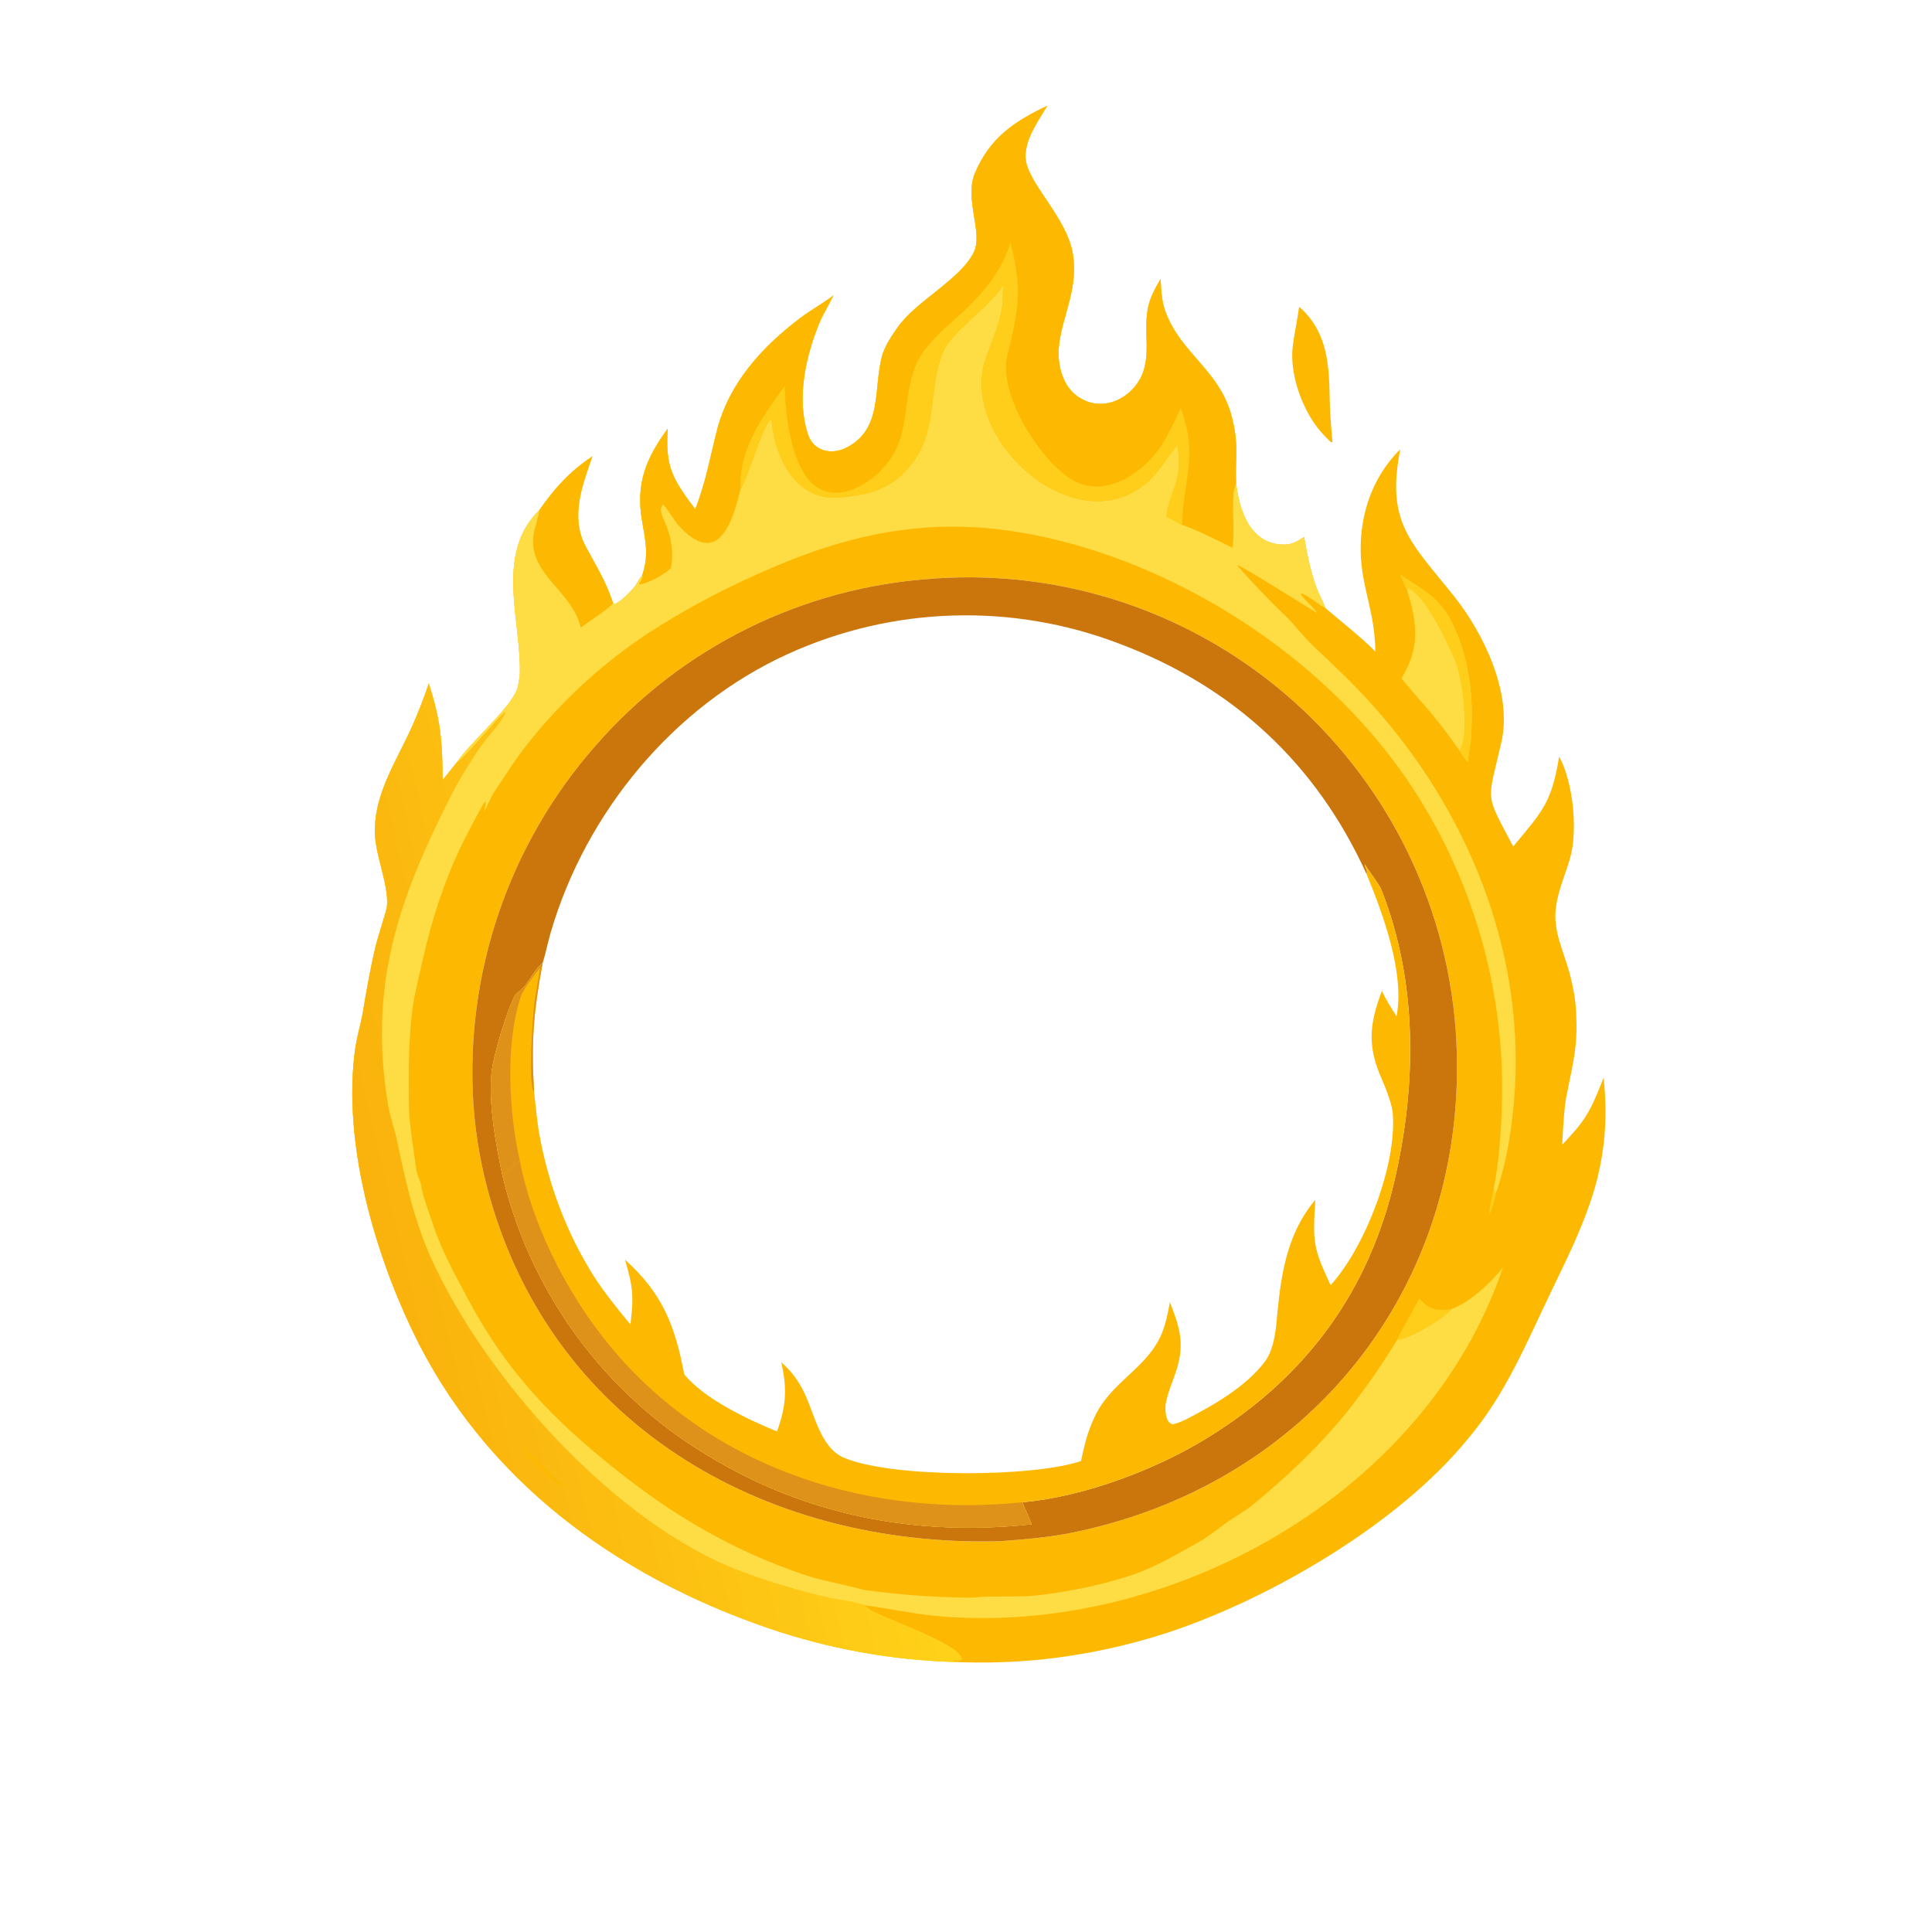
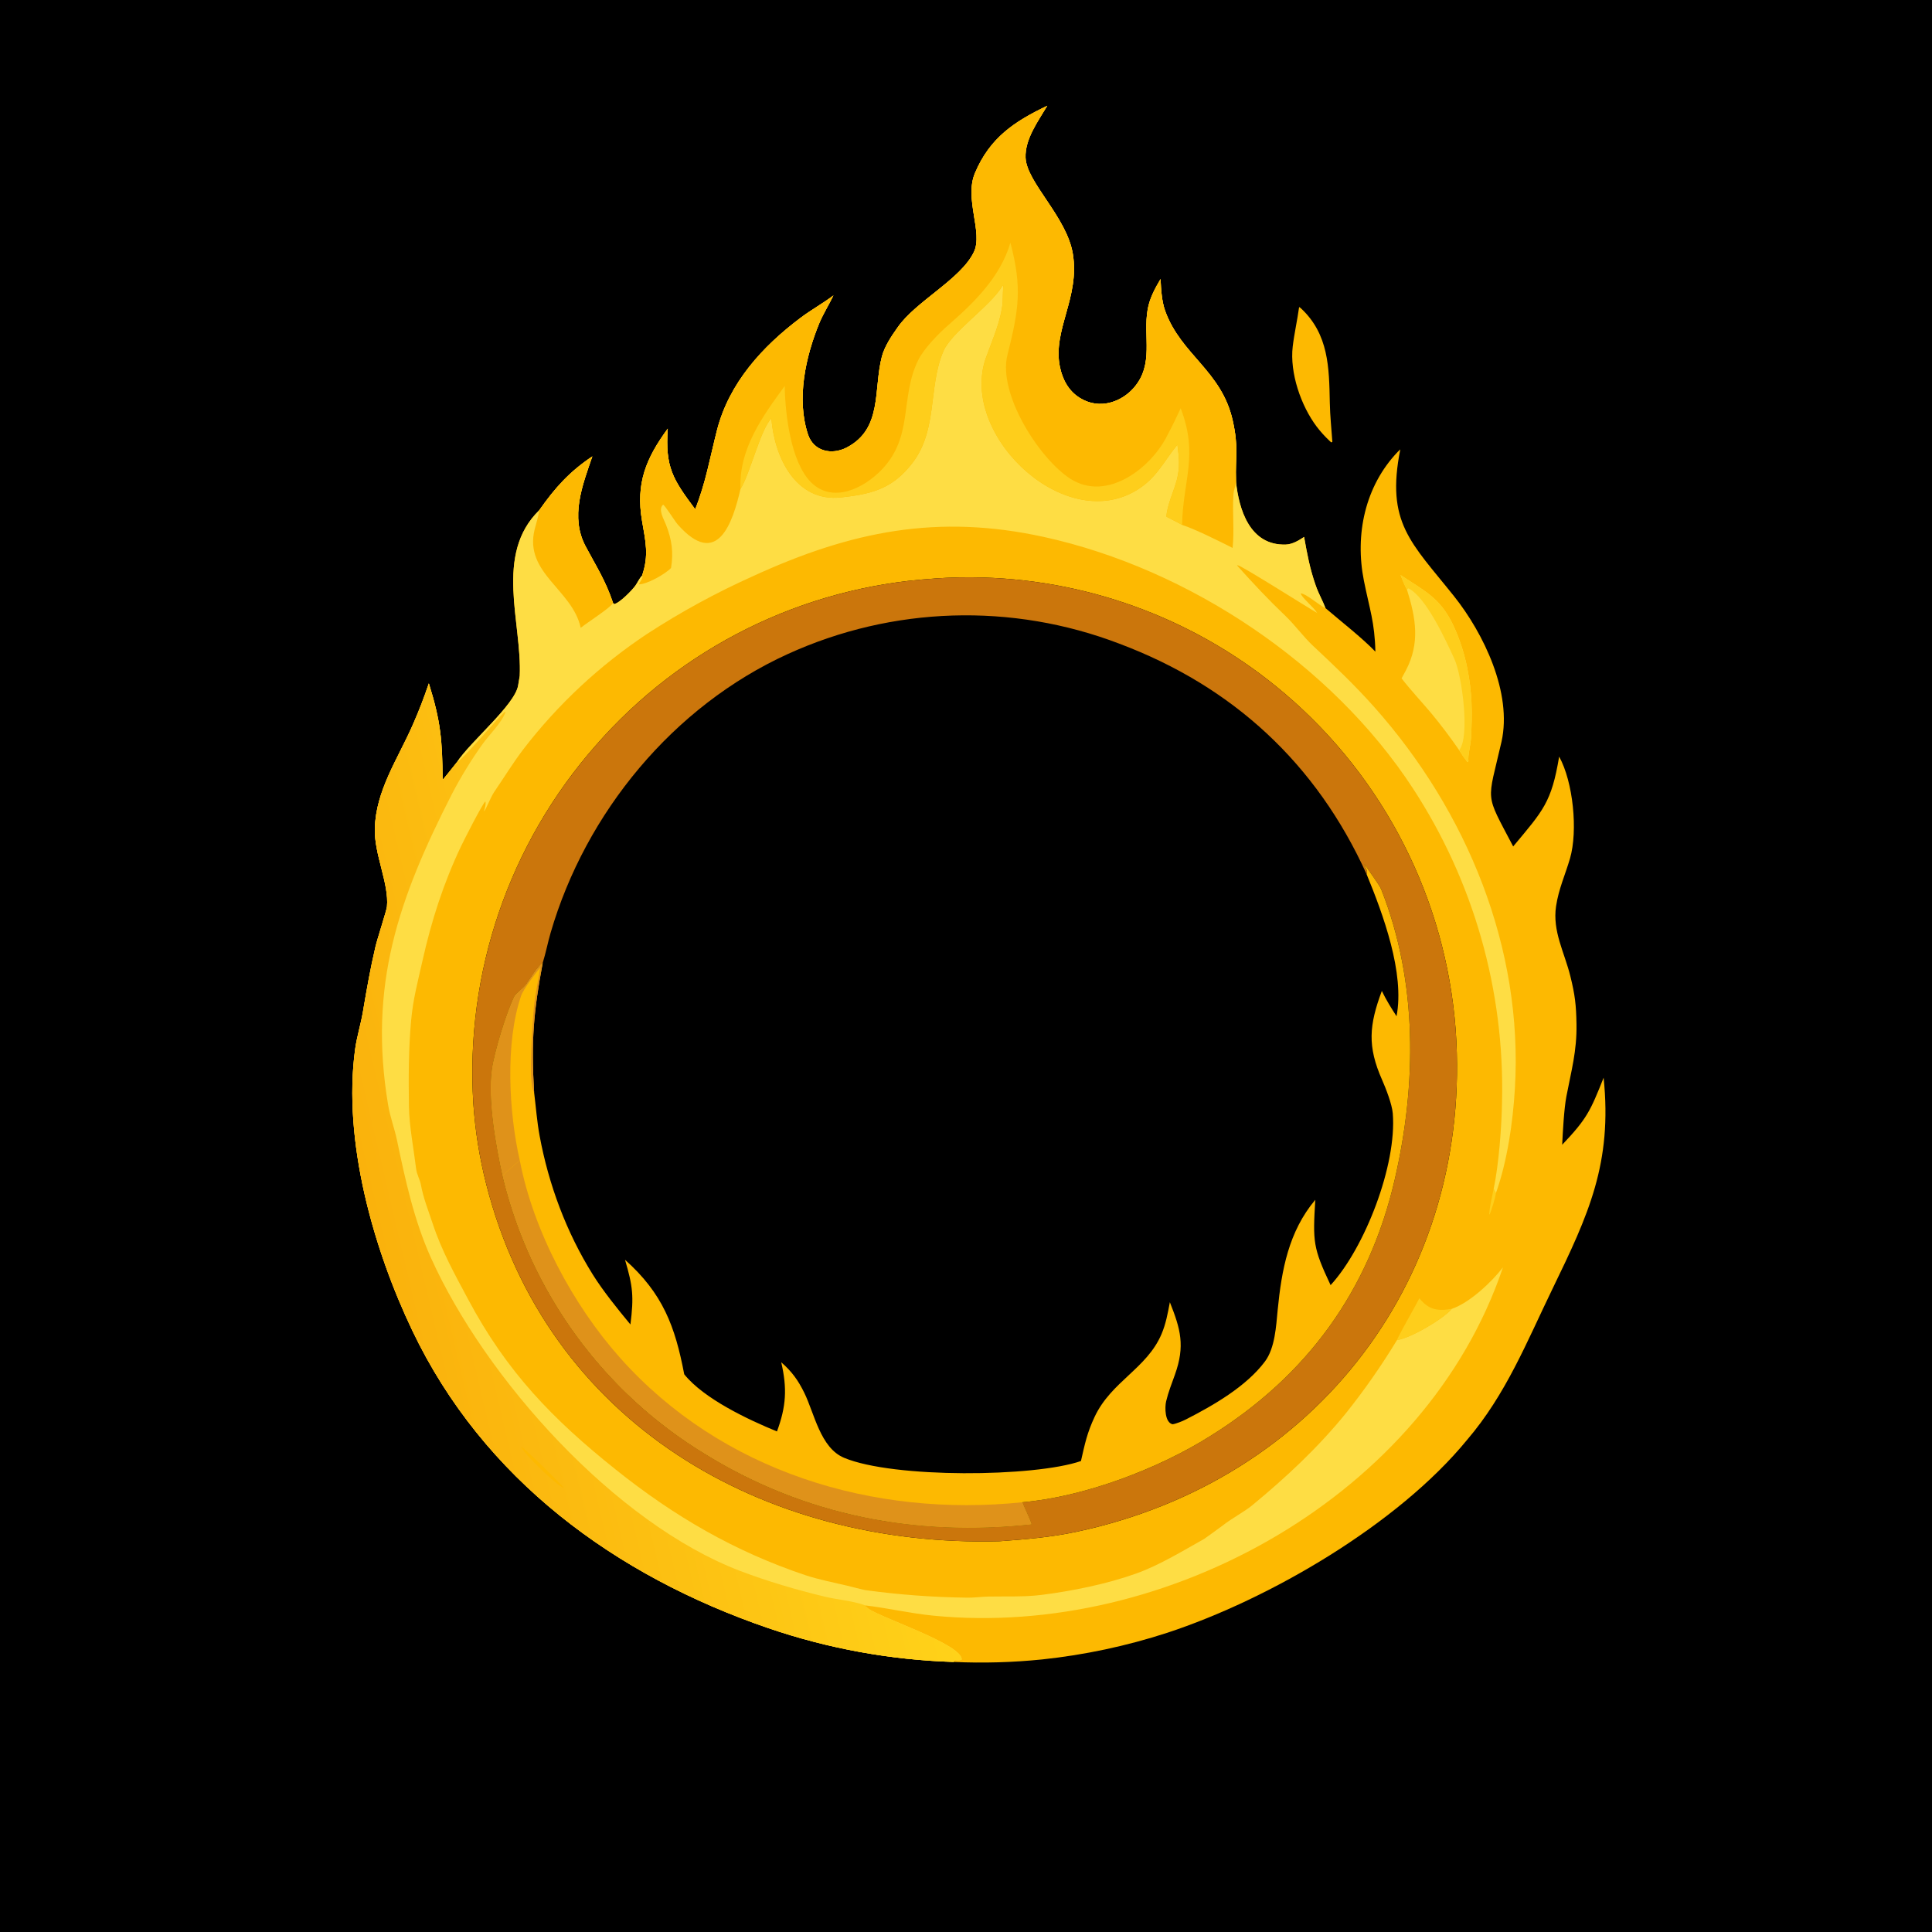
<svg xmlns="http://www.w3.org/2000/svg" version="1.1" style="display: block;" viewBox="0 0 2048 2048" width="1024" height="1024" preserveAspectRatio="none" id="svg19">
  <defs id="defs2">
    <linearGradient id="Gradient1" gradientUnits="userSpaceOnUse" x1="401.597" y1="1323.2" x2="888.916" y2="1208.34">
      <stop class="stop0" offset="0" stop-opacity="1" stop-color="rgb(250,178,12)" id="stop1" />
      <stop class="stop1" offset="1" stop-opacity="1" stop-color="rgb(255,210,25)" id="stop2" />
    </linearGradient>
  </defs>
+   <rect style="display:block;fill:#000000;stroke:#0a0808;stroke-width:0" id="rect1" width="2072.446" height="2072.446" x="-13.581" y="-5.432" />
  <path d="m 1110.121,112.137 c -34.47,16.466 -60.802,33.696 -76.652,71.383 -11.47,27.266 8.733,62.915 -1.047,83.508 -13.81,29.063 -61.77,52.289 -80.961,80.125 -6.418,8.998 -13.839,20.124 -16.664,30.949 -9.04,34.647 1.009,76.595 -37.406,96.363 -15.867,8.165 -34.959,4.04 -40.914,-14 -12.434,-37.673 -2.575,-82.301 12.027,-117.934 4.278,-10.182 10.446,-19.916 14.945,-29.324 -11.392,8.576 -23.552,15.224 -34.848,23.719 -40.475,30.441 -75.72,68.962 -88.578,119.18 -7.354,28.722 -11.973,56.043 -23.098,83.707 -23.641,-31.737 -31.985,-44.423 -29.062,-85.453 -23.145,31.528 -34.021,58.206 -27.309,97.539 3.774,22.113 7.499,36.687 0.094,58.215 -3.095,3.212 -4.646,7.179 -7.062,10.598 -3.539,5.007 -17.137,18.924 -22.719,19.629 l -1.012,-1.211 c -8.04,-23.963 -17.525,-38.202 -29.121,-60.055 -16.451,-31.001 -3.54,-64.332 7.176,-95.289 -24.457,16.383 -39.563,33.324 -56.246,57.035 -48.223,46.882 -18.135,119.591 -20.727,175.625 l -1.703,10.137 c -3.376,20.704 -50.591,59.451 -64.934,81.445 -4.86,6.042 -10.111,12.884 -15.125,18.703 -0.247,-41.641 -1.943,-61.917 -14.574,-102.273 -5.708,16.477 -9.945,27.735 -17.121,44.078 -15.849,36.101 -39.07,69.292 -40.156,109.762 -0.737,27.485 15.238,58.485 12.867,82.848 -0.372,3.822 -10.296,34.384 -12.133,42.207 -5.56,23.7 -9.332,45.438 -13.414,69.598 -2.11,12.49 -6.386,26.089 -8.18,39.199 -13.3,97.15 19.386,211.953 60.66,298.383 75.18,157.44 214.903,259.651 377.414,315.391 63.378,21.67 129.638,33.729 196.582,35.809 31.22,1.39 62.5,0.5 93.59,-2.66 45.02,-4.77 89.409,-14.219 132.469,-28.199 108.57,-35.7 244.629,-114.951 317.969,-204.531 41.33,-48.28 63.401,-104.158 90.531,-160.078 38.3,-78.93 63.541,-133.061 54.23,-223.851 -14.07,35.33 -17.71,43.498 -43.93,71.078 0.63,-13.37 1.978,-38.168 4.418,-51.008 5.17,-27.21 11.24,-48.08 10.75,-76.91 -0.33,-20.11 -1.57,-30.842 -6.5,-50.762 -6.29,-25.4 -19.13,-47.57 -15.16,-74.176 2.75,-18.398 9.752,-33.377 14.762,-50.574 8.59,-29.467 3.332,-81.292 -11.488,-108.031 -8.13,48.693 -16.82,57.003 -48.73,95.246 -30.57,-58.378 -27.513,-44.8 -12.383,-110.945 11.59,-51.752 -18.857,-114.88 -50.387,-154.426 -45.47,-57.043 -72.403,-77.602 -56.883,-155.566 -0.91,0.825 -1.798,1.683 -2.648,2.57 -35,36.615 -45.609,88.136 -35.949,136.594 5.98,30.004 11.51,44.123 12.18,75.273 -14.07,-14.674 -36.892,-32.387 -52.852,-46.117 -2.95,-7.843 -7.159,-14.813 -10.399,-24.074 -6.31,-18.049 -8.963,-32.846 -12.312,-51.414 -5.7,3.817 -12.439,7.838 -19.359,8.074 -38.51,1.315 -49.799,-37.837 -52.789,-66.355 l -0.051,-1.246 c -0.82,-26.623 2.981,-35.054 -3.519,-64.047 -11.79,-52.616 -54.728,-69.466 -71.508,-115.879 -3.69,-10.22 -4.472,-23.127 -4.922,-33.945 -5.97,10.039 -11.531,20.353 -13.621,31.977 -5.24,29.041 7.169,58.404 -14.891,83.508 -6.27,7.145 -14.829,12.755 -24.02,15.293 -11.65,3.216 -22.957,1.553 -33.207,-4.848 -11.88,-7.421 -18.193,-19.443 -20.973,-32.836 -8.05,-38.928 21.341,-73.387 13.711,-119.777 -6.45,-39.268 -49.121,-75.764 -50.121,-101.941 -0.76,-19.823 13.352,-38.667 22.992,-55.008 z m -68.684,500.039 c 117.119,3.294 230.225,46.333 320.254,122.855 105.66,89.798 170.967,218.154 181.367,356.43 18.76,260.69 -146.477,478.219 -402.387,532.399 -27.09,5.73 -53.542,7.92 -81.082,9.91 -251.332,6.68 -479.798,-125.939 -544.125,-378.359 -7.281,-28.57 -11.667,-56.35 -13.723,-85.75 -8.734,-138.54 37.833,-274.892 129.488,-379.145 90.875,-104.382 219.678,-168.136 357.785,-177.094 0.679,-0.069 1.36,-0.138 2.039,-0.207 16.84,-1.17 33.652,-1.51 50.383,-1.039 z" style="fill:#fdb901" id="path21" />
  <path transform="translate(0,0)" fill="rgb(254,221,68)" d="M 883.451 313.208 C 878.952 322.616 872.78 332.348 868.502 342.53 C 853.9 378.163 844.044 422.792 856.478 460.465 C 862.433 478.505 881.524 482.628 897.391 474.463 C 935.806 454.695 925.756 412.748 934.796 378.101 C 937.621 367.276 945.041 356.149 951.459 347.151 C 970.65 319.315 1018.61 296.091 1032.42 267.028 C 1042.2 246.435 1022 210.786 1033.47 183.52 C 1049.32 145.833 1075.65 128.604 1110.12 112.138 C 1100.48 128.479 1086.37 147.323 1087.13 167.146 C 1088.13 193.323 1130.8 229.816 1137.25 269.084 C 1144.88 315.474 1115.49 349.934 1123.54 388.862 C 1126.32 402.255 1132.63 414.28 1144.51 421.701 C 1154.76 428.102 1166.07 429.761 1177.72 426.545 C 1186.91 424.007 1195.47 418.397 1201.74 411.252 C 1223.8 386.148 1211.39 356.786 1216.63 327.745 C 1218.72 316.121 1224.28 305.809 1230.25 295.77 C 1230.7 306.588 1231.48 319.493 1235.17 329.713 C 1251.95 376.126 1294.89 392.979 1306.68 445.595 C 1313.18 474.588 1309.38 483.019 1310.2 509.642 L 1310.25 510.888 C 1313.24 539.406 1324.53 578.559 1363.04 577.244 C 1369.96 577.008 1376.7 572.984 1382.4 569.167 C 1385.75 587.735 1388.4 602.532 1394.71 620.581 C 1397.95 629.842 1402.16 636.815 1405.11 644.658 C 1397.94 641.457 1384.83 629.354 1378.79 628.985 C 1380.14 633.804 1392.14 643.196 1396.22 649.722 C 1384.43 642.969 1316.05 599.454 1311.99 599.208 L 1311.45 599.516 C 1328.46 618.512 1344.33 635.464 1362.81 653.077 C 1372.17 662.01 1382.23 675.594 1391.49 684.242 C 1414.37 705.611 1435.91 726.067 1456.74 749.476 C 1555.01 859.91 1614.8 1004.95 1605.85 1154 C 1603.7 1189.85 1597.84 1230.71 1585.73 1264.8 L 1583.33 1260.35 C 1588.86 1233.96 1591.81 1194.45 1592.22 1167.43 C 1594.99 1049.87 1562.07 934.239 1497.79 835.772 C 1412.1 704.444 1260.75 603.038 1106.68 569.213 C 994.105 544.498 902.149 563.068 798.428 610.658 C 759.414 628.141 721.818 648.631 685.98 671.944 C 635.797 705.226 591.453 746.565 554.738 794.294 C 543.328 809.35 534.48 823.986 523.947 839.374 C 520.139 844.937 515.363 857.715 512.956 860.285 C 513.805 856.956 515.422 852.538 514.469 849.507 C 510.651 853.549 492.035 890.12 488.852 896.816 C 469.995 936.48 457.26 976.238 447.734 1018.93 C 442.822 1040.95 437.939 1058.44 435.784 1082.07 C 433.044 1112.1 433.03 1142.75 433.492 1172.9 C 433.811 1193.74 438.567 1217.95 441.058 1238.61 C 441.844 1245.12 445.136 1250.37 446.06 1255.37 C 448.849 1270.43 453.975 1282.89 458.662 1297.08 C 468.359 1326.44 482.015 1350.66 496.381 1377.61 C 537.219 1454.21 585.414 1504.09 653.008 1558.05 C 714.697 1607.29 778.433 1644.51 853.831 1669.78 C 867.505 1674.36 884.054 1677.56 898.177 1680.92 C 901.921 1681.81 915.029 1685.27 917.161 1685.56 C 953.217 1690.54 989.609 1693.17 1026.01 1693.59 C 1032.96 1693.67 1040.38 1692.57 1047.46 1692.43 C 1065.27 1692.1 1085.88 1692.94 1103.64 1690.71 C 1136.49 1686.59 1173.26 1679.14 1204.46 1667.99 C 1228.77 1659.3 1253.95 1643.95 1276.54 1631.26 C 1277.5 1630.73 1294.87 1618.08 1296.42 1616.85 C 1304.87 1610.15 1319.65 1602.05 1326.91 1596.08 C 1363.25 1566.18 1397.12 1534.56 1426.75 1498.05 C 1446.43 1473.4 1464.51 1447.51 1480.86 1420.54 C 1495.36 1418.5 1529.81 1398.24 1538.95 1387.43 C 1557.94 1380.98 1581.17 1359.05 1593.18 1343.5 C 1511.74 1585.03 1237.11 1736.93 989.644 1712.69 C 964.51 1710.22 941.397 1704.64 917.25 1701.8 L 916.923 1702.69 L 918.713 1703.69 C 923.777 1711.79 1019.92 1742.09 1019.44 1759.17 C 1015.03 1761.6 1012.4 1758.32 1010.73 1761 L 1011.12 1761.73 C 944.176 1759.65 877.916 1747.59 814.538 1725.92 C 652.027 1670.18 512.306 1567.97 437.126 1410.53 C 395.852 1324.1 363.165 1209.3 376.465 1112.15 C 378.259 1099.04 382.533 1085.44 384.643 1072.95 C 388.725 1048.79 392.5 1027.05 398.06 1003.35 C 399.897 995.527 409.819 964.968 410.191 961.146 C 412.562 936.783 396.588 905.782 397.325 878.297 C 398.411 837.827 421.631 804.637 437.48 768.536 C 444.656 752.193 448.895 740.933 454.603 724.456 C 467.234 764.812 468.928 785.09 469.175 826.731 C 474.189 820.912 479.441 814.071 484.301 808.029 C 498.644 786.035 545.86 747.287 549.236 726.583 L 550.938 716.447 C 553.53 660.413 523.44 587.701 571.663 540.819 C 588.346 517.108 603.453 500.169 627.91 483.786 C 617.194 514.743 604.284 548.075 620.735 579.076 C 632.331 600.929 641.815 615.166 649.855 639.129 L 650.867 640.338 C 656.449 639.633 670.047 625.718 673.586 620.711 C 676.002 617.292 677.555 613.325 680.65 610.113 C 688.055 588.585 684.33 574.012 680.556 551.899 C 673.844 512.566 684.72 485.887 707.865 454.359 C 704.942 495.389 713.284 508.077 736.925 539.814 C 748.05 512.15 752.668 484.827 760.022 456.105 C 772.88 405.887 808.128 367.366 848.603 336.925 C 859.899 328.43 872.059 321.784 883.451 313.208 z" id="path4" />
  <path transform="translate(0,0)" fill="rgb(253,185,1)" d="M 883.451 313.208 C 878.952 322.616 872.78 332.348 868.502 342.53 C 853.9 378.163 844.044 422.792 856.478 460.465 C 862.433 478.505 881.524 482.628 897.391 474.463 C 935.806 454.695 925.756 412.748 934.796 378.101 C 937.621 367.276 945.041 356.149 951.459 347.151 C 970.65 319.315 1018.61 296.091 1032.42 267.028 C 1042.2 246.435 1022 210.786 1033.47 183.52 C 1049.32 145.833 1075.65 128.604 1110.12 112.138 C 1100.48 128.479 1086.37 147.323 1087.13 167.146 C 1088.13 193.323 1130.8 229.816 1137.25 269.084 C 1144.88 315.474 1115.49 349.934 1123.54 388.862 C 1126.32 402.255 1132.63 414.28 1144.51 421.701 C 1154.76 428.102 1166.07 429.761 1177.72 426.545 C 1186.91 424.007 1195.47 418.397 1201.74 411.252 C 1223.8 386.148 1211.39 356.786 1216.63 327.745 C 1218.72 316.121 1224.28 305.809 1230.25 295.77 C 1230.7 306.588 1231.48 319.493 1235.17 329.713 C 1251.95 376.126 1294.89 392.979 1306.68 445.595 C 1313.18 474.588 1309.38 483.019 1310.2 509.642 L 1310.25 510.888 L 1310.12 511.876 C 1309.25 518.16 1307.89 517.613 1307.46 524.745 C 1306.26 544.427 1308.59 560.894 1306.62 580.827 C 1294.02 574.442 1266.93 560.876 1253.09 556.417 C 1247.59 553.416 1242.04 550.51 1236.45 547.7 C 1236.99 535.912 1244.48 520.31 1247.51 508.609 C 1250.96 495.321 1249.88 484.736 1248.1 471.364 C 1232.09 491.133 1225.19 508.698 1201.28 521.686 C 1123.11 564.128 1013.96 455.754 1046.36 376.024 C 1052.79 358.045 1061.05 340.048 1062.82 320.795 C 1062.86 320.329 1063.33 301.284 1063.62 302.58 L 1063.08 302.522 C 1062.71 303.029 1062.35 303.537 1061.99 304.044 C 1048.99 325.004 1008.86 352.025 1000.13 372.045 C 982.967 411.402 995.555 459.502 963.032 495.832 C 943.14 519.273 920.842 524.023 891.665 527.269 C 843.424 532.637 820.875 484.468 817.67 443.558 C 806.263 454.751 794.497 503.798 784.961 518.271 C 776.852 553.537 760.656 603.997 718.299 555.834 C 715.276 552.396 705.454 536.373 702.913 534.964 C 697.259 539.853 703.585 550.099 705.989 556.247 C 712.122 571.93 714.085 585.408 711.322 602.071 C 705.408 608.467 685.259 619.783 677.008 619.412 C 679.003 615.759 679.744 615.785 681.155 611.497 L 680.65 610.113 C 688.055 588.585 684.33 574.012 680.556 551.899 C 673.844 512.566 684.72 485.887 707.865 454.359 C 704.942 495.389 713.284 508.077 736.925 539.814 C 748.05 512.15 752.668 484.827 760.022 456.105 C 772.88 405.887 808.128 367.366 848.603 336.925 C 859.899 328.43 872.059 321.784 883.451 313.208 z" id="path5" />
  <path transform="translate(0,0)" fill="rgb(254,206,27)" d="M 1071.07 257.258 C 1083.85 305.614 1079.8 328.925 1067.9 376.354 C 1057.63 417.24 1101.34 486.019 1134.75 507.601 C 1173.67 532.376 1220.79 495.773 1237.7 460.913 C 1242.81 451.497 1247.12 442.357 1251.55 432.781 C 1270.77 482.602 1253.8 509.719 1253.09 556.417 C 1247.59 553.416 1242.04 550.51 1236.45 547.7 C 1236.99 535.912 1244.48 520.31 1247.51 508.609 C 1250.96 495.321 1249.88 484.736 1248.1 471.364 C 1232.09 491.133 1225.19 508.698 1201.28 521.686 C 1123.11 564.128 1013.96 455.754 1046.36 376.024 C 1052.79 358.045 1061.05 340.048 1062.82 320.795 C 1062.86 320.329 1063.33 301.284 1063.62 302.58 L 1063.08 302.522 C 1062.71 303.029 1062.35 303.537 1061.99 304.044 C 1048.99 325.004 1008.86 352.025 1000.13 372.045 C 982.967 411.402 995.555 459.502 963.032 495.832 C 943.14 519.273 920.842 524.023 891.665 527.269 C 843.424 532.637 820.875 484.468 817.67 443.558 C 806.263 454.751 794.497 503.798 784.961 518.271 C 783.07 475.904 808.468 441.209 831.86 409.147 C 832.237 438.352 838.104 489.328 859.4 510.924 C 882.426 534.275 915.704 517.617 934.641 497.891 C 968.739 462.371 953.747 421.563 973.392 381.627 C 979.495 369.423 994.52 354.003 1004.95 344.88 C 1032.6 320.706 1060.28 293.932 1071.07 257.258 z" id="path6" />
  <path transform="translate(0,0)" fill="url(#Gradient1)" d="M 454.603 724.456 C 467.234 764.812 468.928 785.09 469.175 826.731 C 474.189 820.912 479.441 814.071 484.301 808.029 C 491.157 804.55 525.019 764.008 534.88 754.61 L 535.548 755.155 L 536.187 754.223 C 531.343 767.057 519.384 777.566 510.715 789.884 C 499.059 806.369 488.515 823.614 479.155 841.503 C 422.206 953.03 390.314 1044.62 411.427 1171.36 C 413.56 1184.16 418.13 1195.89 420.773 1208.47 C 429.764 1251.26 438.831 1293.43 456.908 1333.53 C 514.503 1461.27 651.915 1614.84 784.9 1665.38 C 813.445 1676.22 844.257 1685.29 873.915 1692.46 C 887.807 1695.81 904.059 1696.86 917.25 1701.8 L 916.923 1702.69 L 918.713 1703.69 C 923.777 1711.79 1019.92 1742.09 1019.44 1759.17 C 1015.03 1761.6 1012.4 1758.32 1010.73 1761 L 1011.12 1761.73 C 944.176 1759.65 877.916 1747.59 814.538 1725.92 C 652.027 1670.18 512.306 1567.97 437.126 1410.53 C 395.852 1324.1 363.165 1209.3 376.465 1112.15 C 378.259 1099.04 382.533 1085.44 384.643 1072.95 C 388.725 1048.79 392.5 1027.05 398.06 1003.35 C 399.897 995.527 409.819 964.968 410.191 961.146 C 412.562 936.783 396.588 905.782 397.325 878.297 C 398.411 837.827 421.631 804.637 437.48 768.536 C 444.656 752.193 448.895 740.933 454.603 724.456 z" id="path7" />
  <path transform="translate(0,0)" fill="rgb(253,185,1)" d="M 552.49 1533.5 C 555.497 1534.47 595.007 1573.29 597.633 1577.2 C 591.216 1575.88 553.911 1539.97 552.49 1533.5 z" id="path8" />
  <path transform="translate(0,0)" fill="rgb(253,185,1)" d="M 571.663 540.819 C 588.346 517.108 603.453 500.169 627.91 483.786 C 617.194 514.743 604.284 548.075 620.735 579.076 C 632.331 600.929 641.815 615.166 649.855 639.129 C 647.683 643.938 622.08 660.169 615.581 665.54 C 606.757 624.743 555.333 607.606 566.735 561.265 C 568.458 554.258 570.664 548.013 571.663 540.819 z" id="path9" />
  <path transform="translate(0,0)" fill="rgb(254,206,27)" d="M 1504.63 1376.2 C 1514.35 1388.46 1524.07 1390.07 1538.95 1387.43 C 1529.81 1398.24 1495.36 1418.5 1480.86 1420.54 C 1482.83 1414.9 1500.48 1384.46 1504.63 1376.2 z" id="path10" />
  <path transform="translate(0,0)" fill="rgb(254,206,27)" d="M 1585.73 1264.8 C 1584.74 1271.32 1581.48 1281.17 1579.13 1287.38 L 1578.65 1287.04 C 1579.27 1278.31 1581.52 1268.98 1583.33 1260.35 L 1585.73 1264.8 z" id="path11" />
  <path d="m 1041.438,612.176 c -16.731,-0.471 -33.543,-0.131 -50.383,1.039 -0.679,0.069 -1.36,0.138 -2.039,0.207 -138.107,8.958 -266.91,72.712 -357.785,177.094 -91.655,104.253 -138.222,240.605 -129.488,379.145 2.056,29.4 6.442,57.18 13.723,85.75 64.327,252.42 292.793,385.039 544.125,378.359 27.54,-1.99 53.992,-4.18 81.082,-9.91 255.91,-54.18 421.147,-271.709 402.387,-532.399 -10.4,-138.276 -75.707,-266.632 -181.367,-356.43 C 1271.663,658.509 1158.557,615.47 1041.438,612.176 Z m -31.723,40.316 c 59.771,-1.867 119.908,8.046 176.863,29.848 120.61,45.353 208.93,127.197 262.07,244.348 1.39,-4.609 -1.179,-5.037 -2.129,-10.637 3.96,6.438 15.511,21.343 17.711,26.902 38.79,98.136 37.511,206.848 14.191,307.668 -27.24,117.76 -93.364,208.127 -195.434,271.617 -55.1,34.81 -133.689,64.523 -199.129,70.203 0.21,1.97 7.752,17.017 9.652,23.387 -122.431,13.1 -239.07,-8.998 -344.645,-73.738 -108.647,-65.54 -186.475,-171.909 -216.055,-295.289 -6.939,-31.87 -15.804,-80.26 -11.352,-112.93 2.423,-17.78 15.444,-61.04 23.996,-78 1.464,-2.91 9.252,-7.983 12.691,-12.973 4.345,-6.3 11.229,-17.837 17.148,-22.227 3.227,-10.21 5.326,-21.355 8.344,-31.734 37.081,-127.526 130.021,-240.292 251.418,-295.617 55.482,-25.314 114.885,-38.961 174.656,-40.828 z" style="display:block;fill:#cb760c" id="path20" />
  <path transform="translate(0,0)" fill="rgb(253,185,1)" d="M 1448.65 926.688 C 1450.04 922.079 1447.47 921.652 1446.52 916.052 C 1450.48 922.49 1462.03 937.395 1464.23 942.954 C 1503.02 1041.09 1501.74 1149.8 1478.42 1250.62 C 1451.18 1368.38 1385.06 1458.75 1282.99 1522.24 C 1227.89 1557.05 1149.3 1586.76 1083.86 1592.44 C 1084.07 1594.41 1091.61 1609.46 1093.51 1615.83 C 971.079 1628.93 854.441 1606.83 748.866 1542.09 C 640.219 1476.55 562.392 1370.18 532.812 1246.8 C 525.873 1214.93 517.01 1166.54 521.462 1133.87 C 523.885 1116.09 536.906 1072.83 545.458 1055.87 C 546.922 1052.96 554.708 1047.89 558.147 1042.9 C 562.492 1036.6 569.377 1025.06 575.296 1020.67 C 565.457 1073 562.979 1104.23 566.169 1157.85 C 568.073 1173.18 569.186 1188.68 572.012 1203.99 C 581.56 1255.73 600.444 1306.37 628.347 1351.03 C 639.453 1368.8 655.124 1388.12 668.281 1404 C 672.009 1374.11 670.887 1363.77 662.544 1335.41 C 702.519 1371.06 715.642 1405.84 725.303 1456.78 C 746.111 1482.74 793.06 1504.89 823.619 1517.38 C 833.365 1491.06 834.573 1471.75 828.13 1444.05 C 839.486 1453.99 846.004 1463.06 852.505 1476.27 C 863.353 1498.31 869.523 1534.73 894.715 1545.31 C 946.891 1567.23 1096.72 1565.84 1145.85 1548.75 C 1150.04 1530.43 1152.3 1519.02 1160.39 1501.81 C 1177.96 1464.44 1215.66 1450.74 1231.2 1414.31 C 1235.93 1403.21 1237.9 1392.09 1240.1 1380.38 C 1251.44 1408.91 1256.41 1426.55 1245.5 1457.09 C 1242.21 1466.3 1238.39 1475.94 1236.15 1485.45 C 1234.64 1491.83 1234.73 1507.9 1242.96 1509.78 C 1246.72 1509.28 1253.71 1506.4 1257.11 1504.66 C 1286.33 1489.71 1321.07 1469.74 1340.86 1443.28 C 1351.62 1428.91 1352.71 1405.75 1354.38 1388.69 C 1358.57 1346.19 1365.93 1305.6 1394.26 1271.82 C 1391.59 1316.53 1391.76 1322.46 1410.49 1362.3 C 1446.64 1322.96 1480.87 1235 1476.39 1180.18 C 1475.6 1170.51 1469.08 1153.79 1465.12 1144.83 C 1449.29 1109.07 1451.29 1086.82 1464.8 1050.42 C 1469.69 1060.54 1474.39 1067.92 1480.39 1077.27 C 1489.23 1031.57 1466.1 969.124 1448.65 926.688 z" id="path14" />
  <path transform="translate(0,0)" fill="rgb(223,146,26)" d="M 550.965 1229.98 C 565.335 1304.6 607.134 1383.08 657.435 1439.51 C 765.02 1560.19 925.798 1608.82 1083.86 1592.44 C 1084.07 1594.41 1091.61 1609.46 1093.51 1615.83 C 971.079 1628.93 854.441 1606.83 748.866 1542.09 C 640.219 1476.55 562.392 1370.18 532.812 1246.8 C 537.683 1241.24 545.268 1234.98 550.965 1229.98 z" id="path15" />
  <path transform="translate(0,0)" fill="rgb(223,146,26)" d="M 532.812 1246.8 C 525.873 1214.93 517.01 1166.54 521.462 1133.87 C 523.885 1116.09 536.906 1072.83 545.458 1055.87 C 546.922 1052.96 554.708 1047.89 558.147 1042.9 C 562.492 1036.6 569.377 1025.06 575.296 1020.67 C 565.457 1073 562.979 1104.23 566.169 1157.85 C 559.287 1149.64 564.812 1078.85 566.139 1066.03 C 567.364 1054.2 570.927 1037.63 572.575 1025.79 C 567.596 1031.76 554.867 1048.42 552.412 1055.57 C 535.275 1105.45 539.46 1179.7 550.965 1229.98 C 545.268 1234.98 537.683 1241.24 532.812 1246.8 z" id="path16" />
  <path transform="translate(0,0)" fill="rgb(254,221,68)" d="M 1484.63 609.562 C 1513.91 628.829 1528.84 635.282 1543.07 668.506 C 1548.51 681.276 1552.62 694.568 1555.34 708.175 C 1560.62 734.026 1560.75 755.852 1559.36 782.009 C 1558.94 789.955 1555.75 800.943 1556.61 806.953 L 1555.45 807.792 C 1551.95 803.235 1549.8 799.99 1546.74 795.176 C 1537.37 781.549 1527.39 768.349 1516.84 755.614 C 1506.98 743.949 1494.84 730.969 1485.73 719.066 C 1487.28 716.32 1488.79 713.551 1490.26 710.759 C 1505.5 681.515 1500.89 655.256 1491.44 625.027 C 1488.68 620.077 1486.76 614.828 1484.63 609.562 z" id="path17" />
  <path transform="translate(0,0)" fill="rgb(254,206,27)" d="M 1484.63 609.562 C 1513.91 628.829 1528.84 635.282 1543.07 668.506 C 1548.51 681.276 1552.62 694.568 1555.34 708.175 C 1560.62 734.026 1560.75 755.852 1559.36 782.009 C 1558.94 789.955 1555.75 800.943 1556.61 806.953 L 1555.45 807.792 C 1551.95 803.235 1549.8 799.99 1546.74 795.176 C 1558.56 781.184 1549.74 716.136 1541.77 698.684 C 1533.18 679.881 1511.64 632.472 1492.82 623.634 L 1491.44 625.027 C 1488.68 620.077 1486.76 614.828 1484.63 609.562 z" id="path18" />
  <path transform="translate(0,0)" fill="rgb(253,185,1)" d="M 1377.12 325.469 C 1378.19 326.145 1378.38 326.19 1379.27 327.027 C 1408.46 354.434 1408.93 389.532 1409.65 426.732 C 1409.93 441.3 1411.39 454.291 1412.36 468.378 L 1411.16 468.981 L 1409.29 467.245 C 1404.38 462.651 1399.87 457.656 1395.79 452.311 C 1379 430.086 1367.09 395.212 1370.32 367.44 C 1371.85 354.35 1375.23 339.267 1377.12 325.469 z" id="path19" />
</svg>
